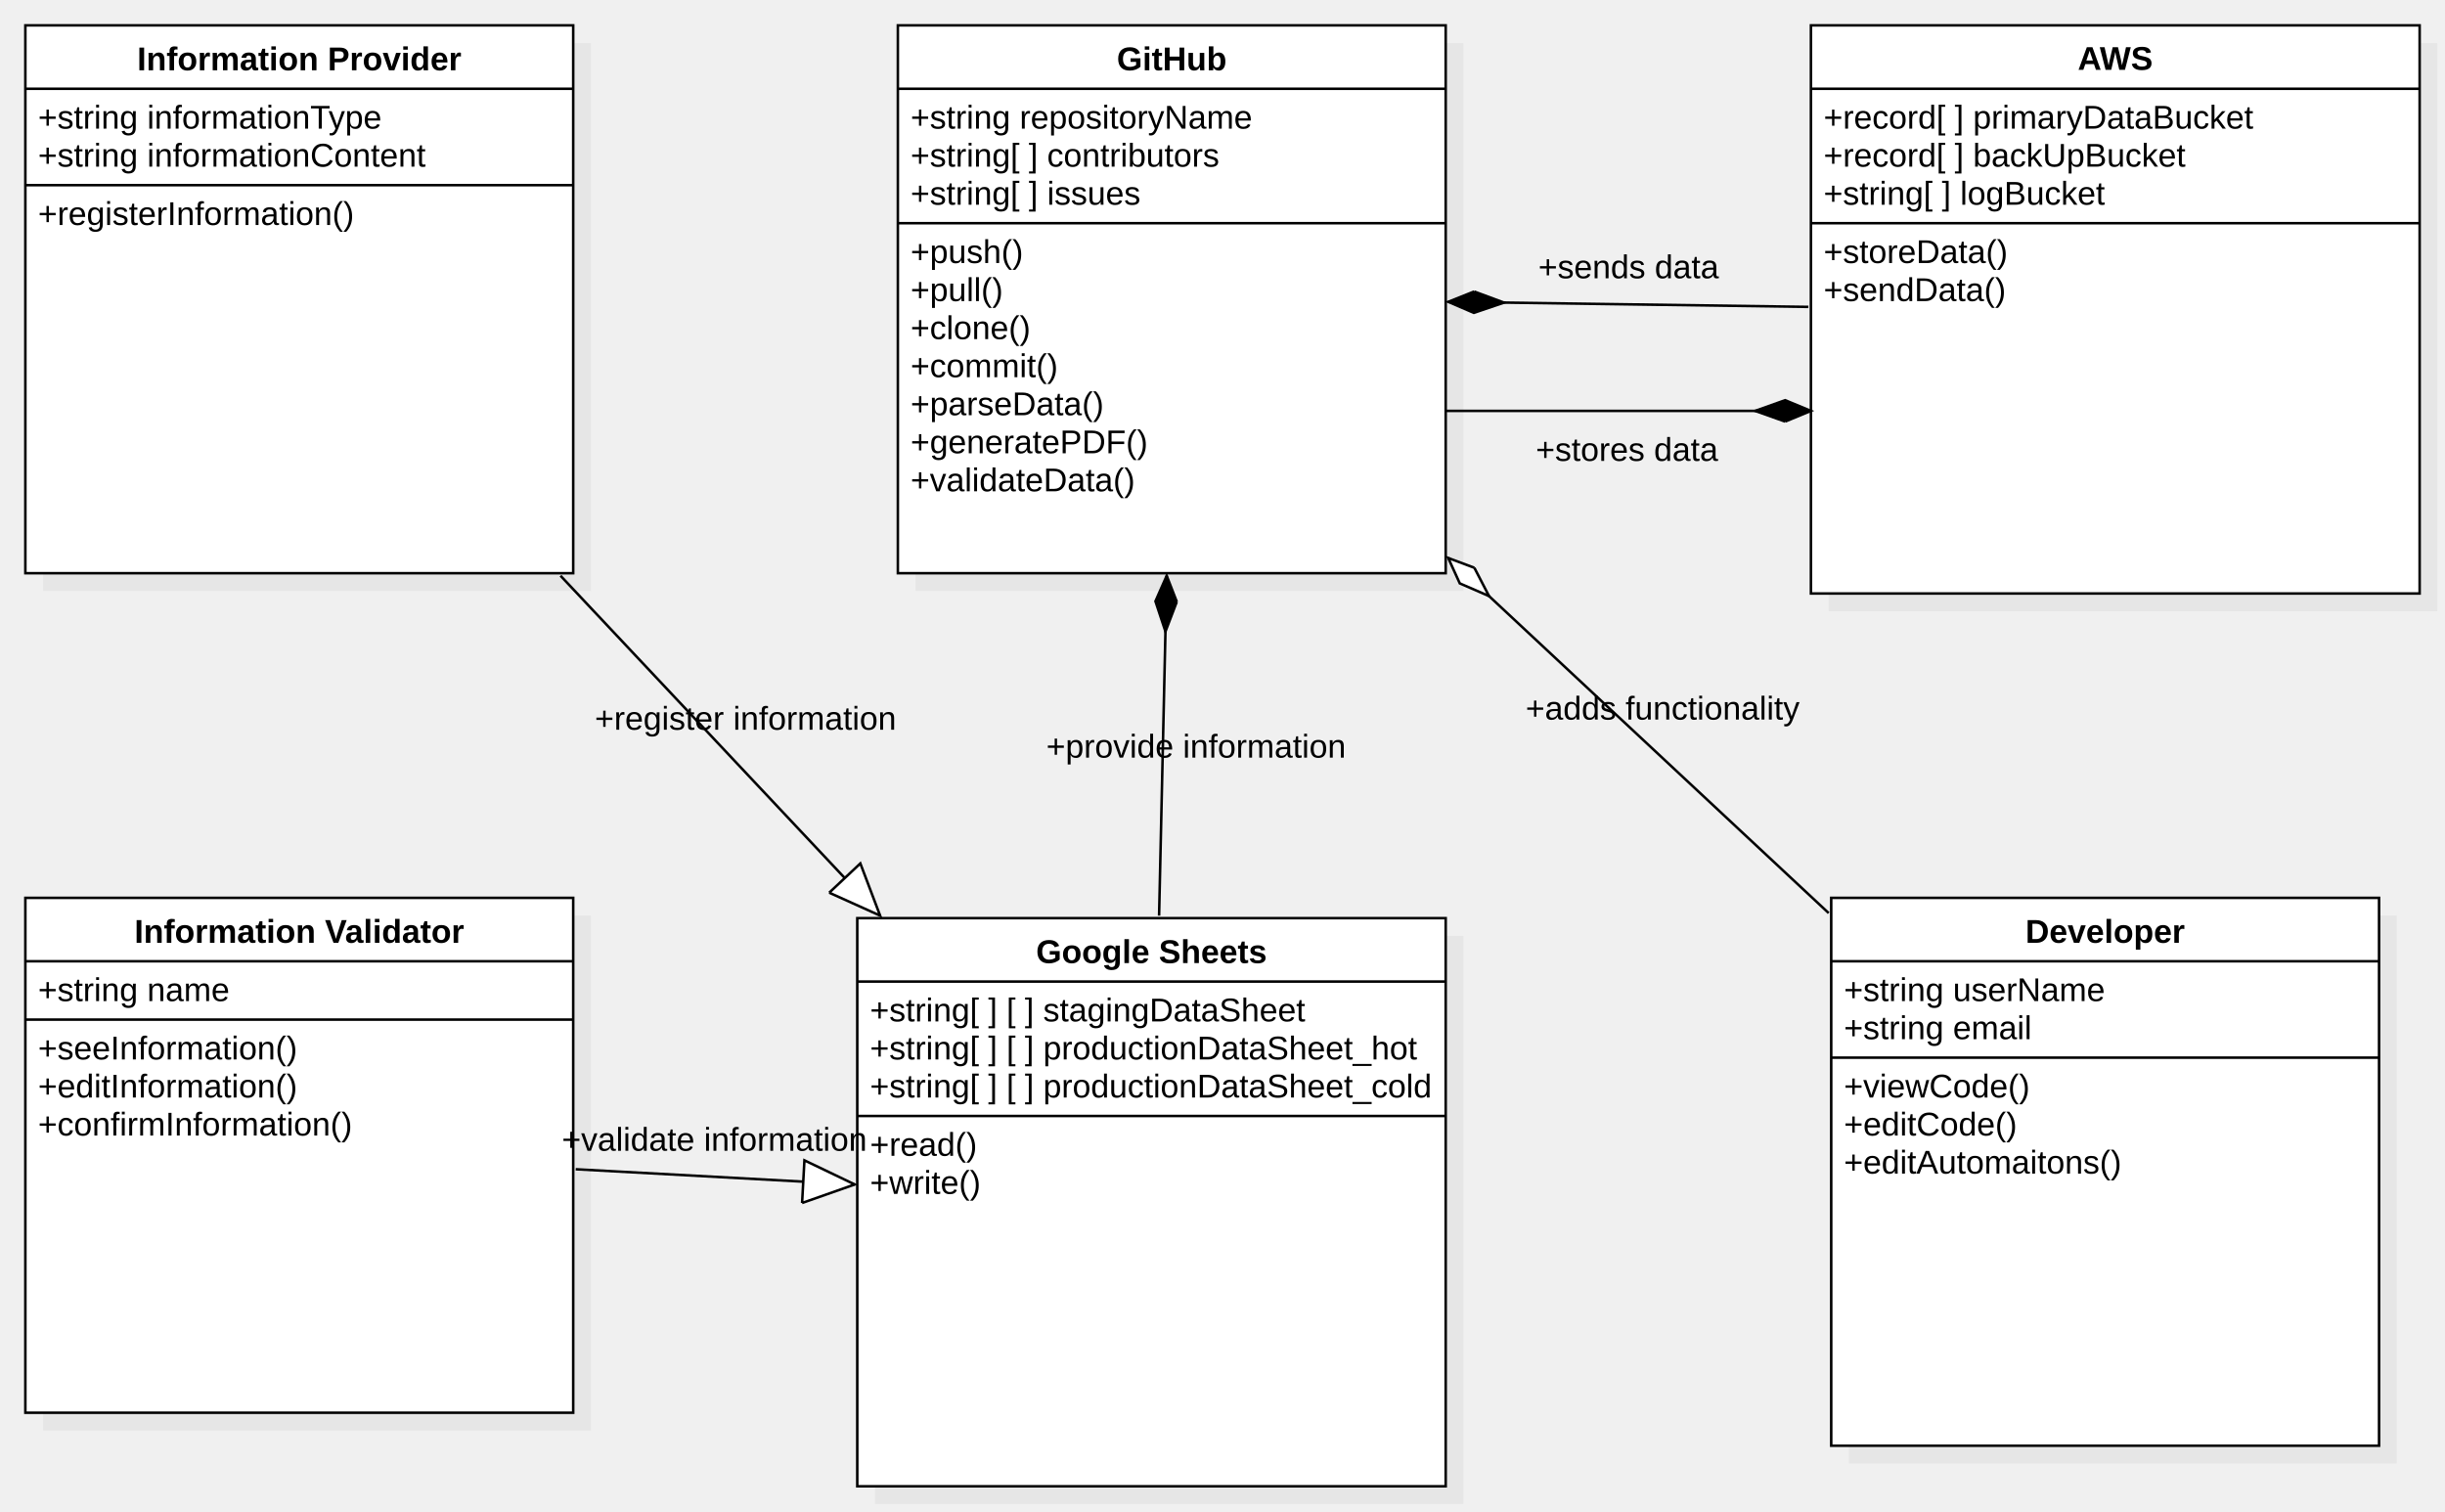
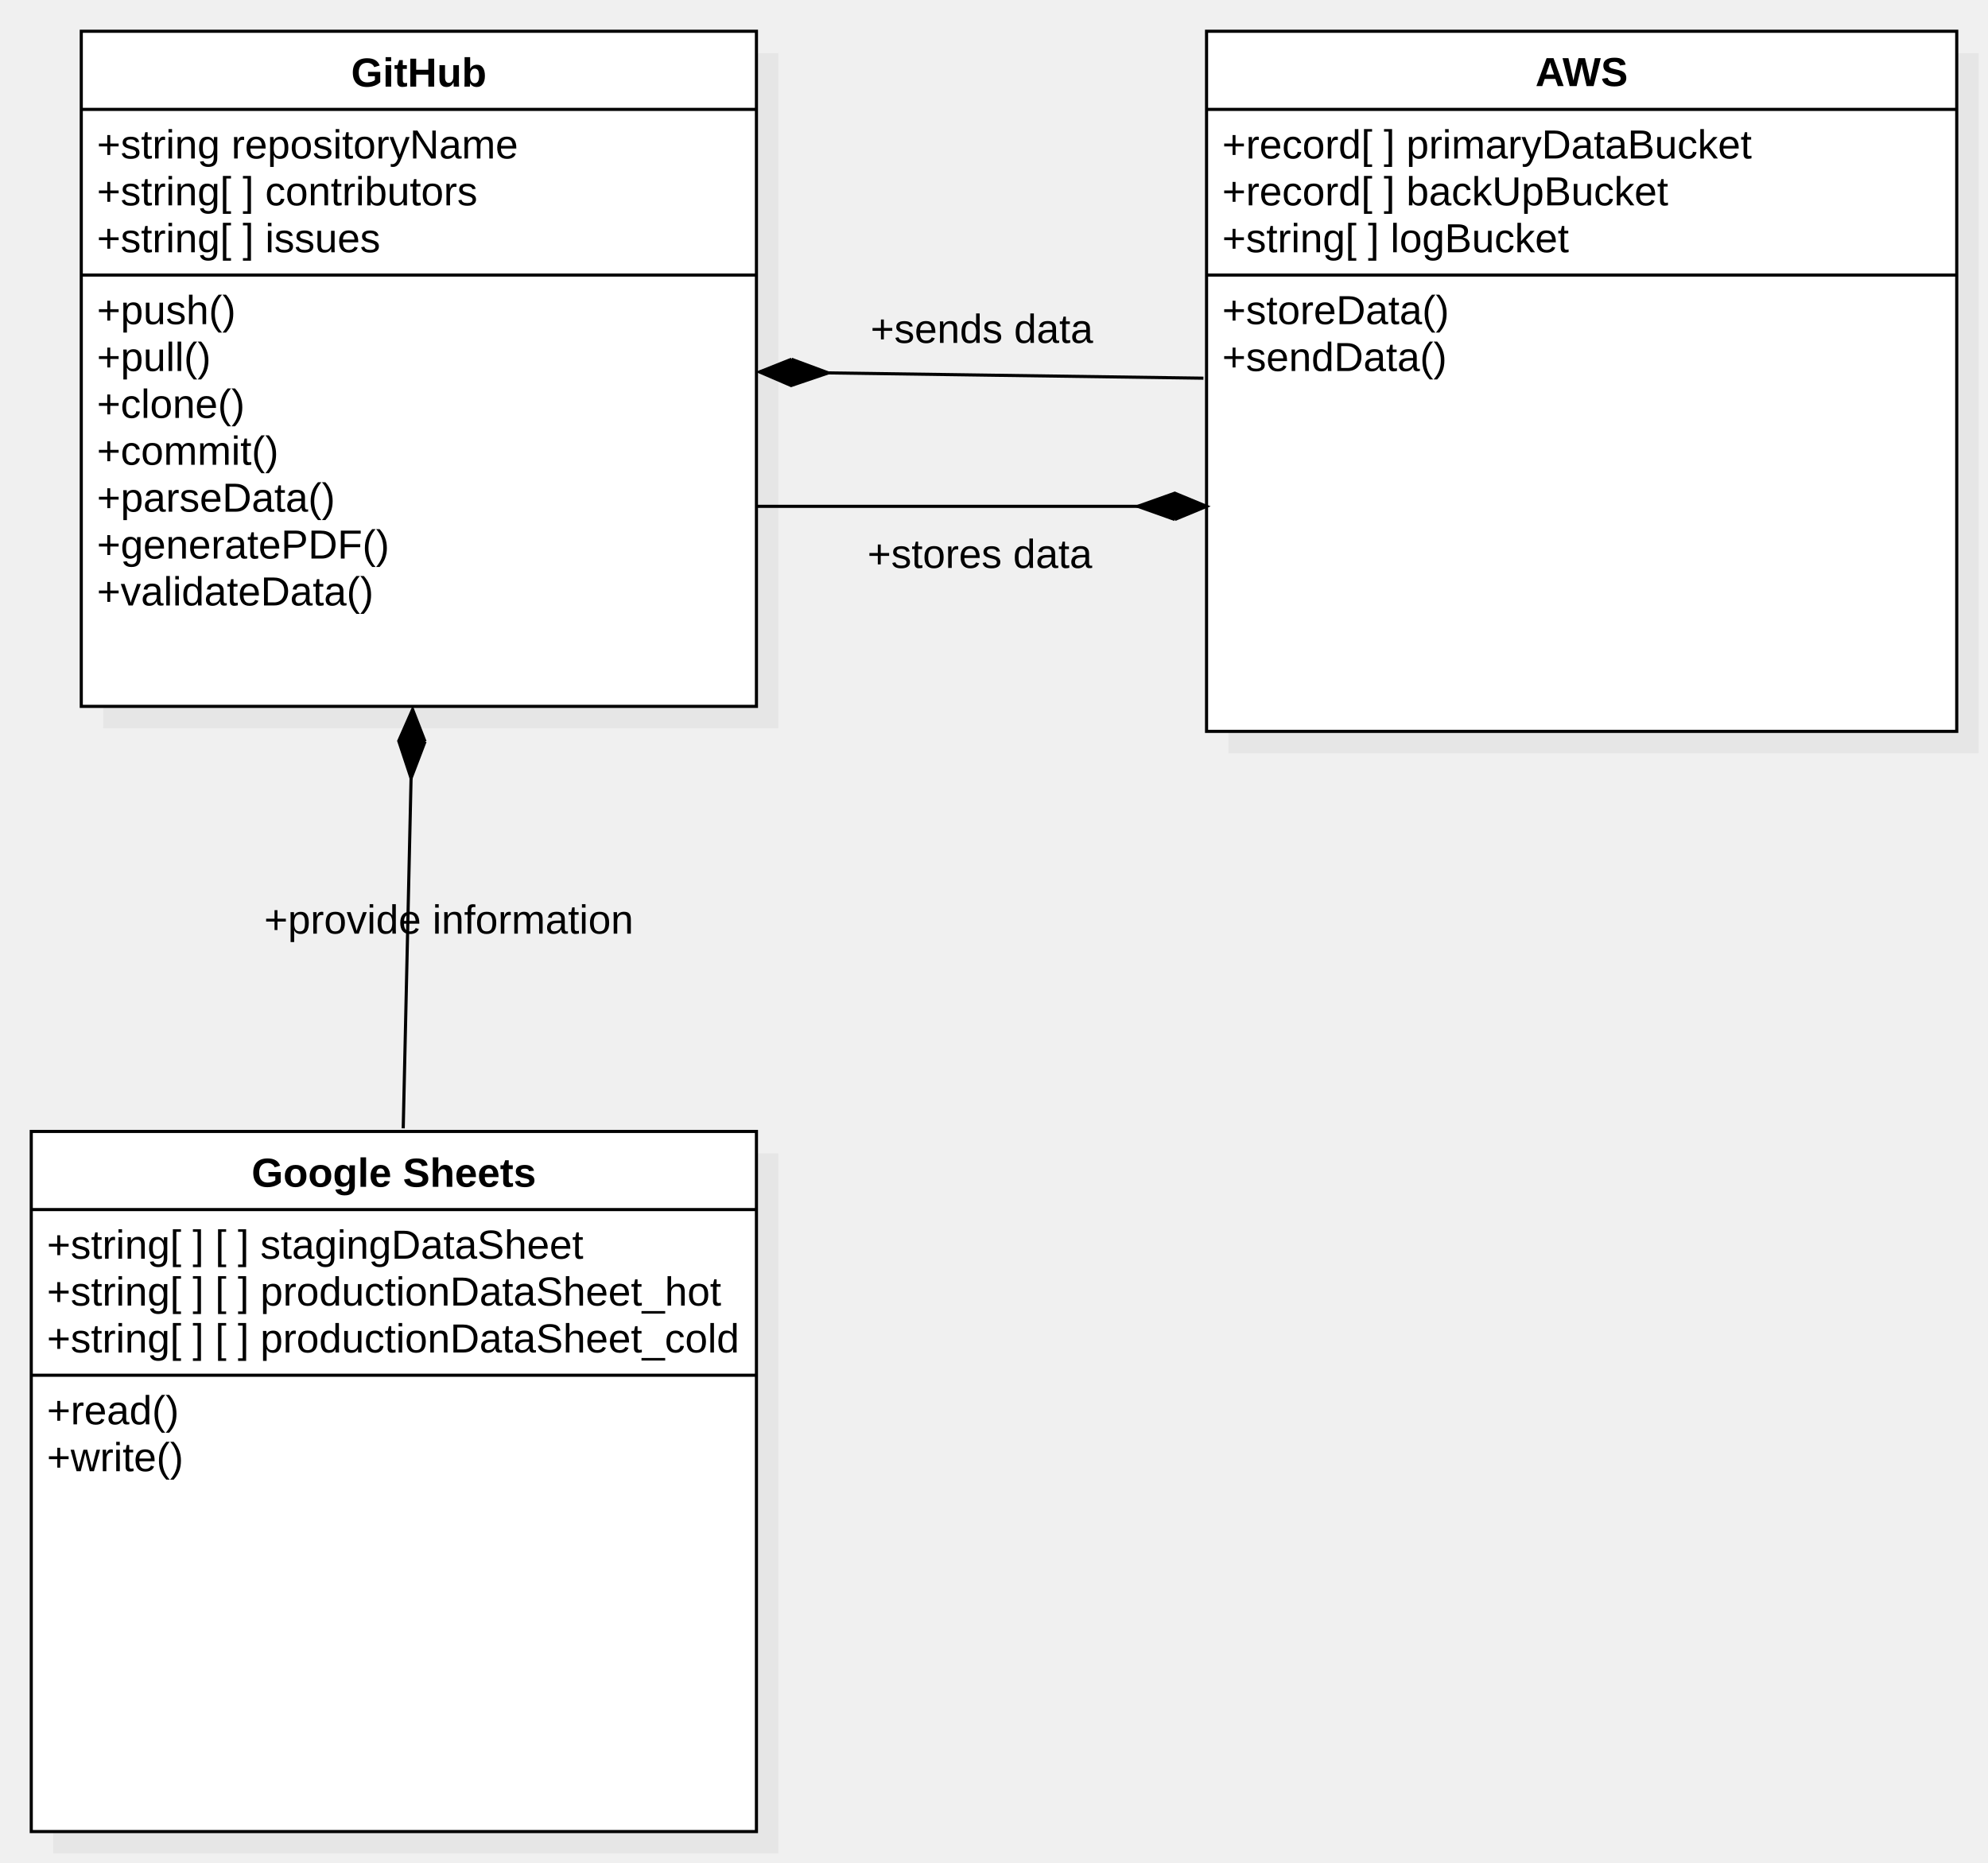
- <svg xmlns="http://www.w3.org/2000/svg" version="1.1" width="964" height="596">
+ <svg xmlns="http://www.w3.org/2000/svg" version="1.1" width="636" height="596">
  <defs />
  <g>
-     <g transform="translate(-118,-278) scale(1,1)">
+     <g transform="translate(-446,-278) scale(1,1)">
      <rect fill="#C0C0C0" stroke="none" x="479" y="295" width="216" height="216" opacity="0.2" />
    </g>
-     <g transform="translate(-118,-278) scale(1,1)">
+     <g transform="translate(-446,-278) scale(1,1)">
      <rect fill="#ffffff" stroke="none" x="472" y="288" width="216" height="216" />
    </g>
-     <g transform="translate(-118,-278) scale(1,1)">
+     <g transform="translate(-446,-278) scale(1,1)">
      <path fill="none" stroke="#000000" d="M 472 288 L 688 288 L 688 504 L 472 504 L 472 288 Z Z" stroke-miterlimit="10" />
    </g>
-     <g transform="translate(-118,-278) scale(1,1)">
+     <g transform="translate(-446,-278) scale(1,1)">
      <path fill="none" stroke="#000000" d="M 472 313 L 688 313" stroke-miterlimit="10" />
    </g>
-     <g transform="translate(-118,-278) scale(1,1)">
+     <g transform="translate(-446,-278) scale(1,1)">
      <path fill="none" stroke="#000000" d="M 472 366 L 688 366" stroke-miterlimit="10" />
    </g>
-     <g transform="translate(-118,-278) scale(1,1)">
+     <g transform="translate(-446,-278) scale(1,1)">
      <g>
        <path fill="none" stroke="none" />
        <text fill="#000000" stroke="none" font-family="Arial" font-size="13px" font-style="normal" font-weight="bold" text-decoration="none" x="558.339" y="305.71">GitHub</text>
      </g>
    </g>
-     <g transform="translate(-118,-278) scale(1,1)">
+     <g transform="translate(-446,-278) scale(1,1)">
      <g>
        <path fill="none" stroke="none" />
        <text fill="#000000" stroke="none" font-family="Arial" font-size="13px" font-style="normal" font-weight="normal" text-decoration="none" x="477" y="328.71">+string repositoryName</text>
      </g>
    </g>
-     <g transform="translate(-118,-278) scale(1,1)">
+     <g transform="translate(-446,-278) scale(1,1)">
      <g>
        <path fill="none" stroke="none" />
        <text fill="#000000" stroke="none" font-family="Arial" font-size="13px" font-style="normal" font-weight="normal" text-decoration="none" x="477" y="343.71">+string[ ] contributors</text>
      </g>
    </g>
-     <g transform="translate(-118,-278) scale(1,1)">
+     <g transform="translate(-446,-278) scale(1,1)">
      <g>
        <path fill="none" stroke="none" />
        <text fill="#000000" stroke="none" font-family="Arial" font-size="13px" font-style="normal" font-weight="normal" text-decoration="none" x="477" y="358.71">+string[ ] issues</text>
      </g>
    </g>
-     <g transform="translate(-118,-278) scale(1,1)">
+     <g transform="translate(-446,-278) scale(1,1)">
      <g>
        <path fill="none" stroke="none" />
        <text fill="#000000" stroke="none" font-family="Arial" font-size="13px" font-style="normal" font-weight="normal" text-decoration="none" x="477" y="381.71">+push()</text>
      </g>
    </g>
-     <g transform="translate(-118,-278) scale(1,1)">
+     <g transform="translate(-446,-278) scale(1,1)">
      <g>
        <path fill="none" stroke="none" />
        <text fill="#000000" stroke="none" font-family="Arial" font-size="13px" font-style="normal" font-weight="normal" text-decoration="none" x="477" y="396.71">+pull()</text>
      </g>
    </g>
-     <g transform="translate(-118,-278) scale(1,1)">
+     <g transform="translate(-446,-278) scale(1,1)">
      <g>
        <path fill="none" stroke="none" />
        <text fill="#000000" stroke="none" font-family="Arial" font-size="13px" font-style="normal" font-weight="normal" text-decoration="none" x="477" y="411.71">+clone()</text>
      </g>
    </g>
-     <g transform="translate(-118,-278) scale(1,1)">
+     <g transform="translate(-446,-278) scale(1,1)">
      <g>
        <path fill="none" stroke="none" />
        <text fill="#000000" stroke="none" font-family="Arial" font-size="13px" font-style="normal" font-weight="normal" text-decoration="none" x="477" y="426.71">+commit()</text>
      </g>
    </g>
-     <g transform="translate(-118,-278) scale(1,1)">
+     <g transform="translate(-446,-278) scale(1,1)">
      <g>
        <path fill="none" stroke="none" />
        <text fill="#000000" stroke="none" font-family="Arial" font-size="13px" font-style="normal" font-weight="normal" text-decoration="none" x="477" y="441.71">+parseData()</text>
      </g>
    </g>
-     <g transform="translate(-118,-278) scale(1,1)">
+     <g transform="translate(-446,-278) scale(1,1)">
      <g>
        <path fill="none" stroke="none" />
        <text fill="#000000" stroke="none" font-family="Arial" font-size="13px" font-style="normal" font-weight="normal" text-decoration="none" x="477" y="456.71">+generatePDF()</text>
      </g>
    </g>
-     <g transform="translate(-118,-278) scale(1,1)">
+     <g transform="translate(-446,-278) scale(1,1)">
      <g>
        <path fill="none" stroke="none" />
        <text fill="#000000" stroke="none" font-family="Arial" font-size="13px" font-style="normal" font-weight="normal" text-decoration="none" x="477" y="471.71">+validateData()</text>
      </g>
    </g>
-     <g transform="translate(-118,-278) scale(1,1)">
+     <g transform="translate(-446,-278) scale(1,1)">
      <rect fill="#C0C0C0" stroke="none" x="839" y="295" width="240" height="224" opacity="0.2" />
    </g>
-     <g transform="translate(-118,-278) scale(1,1)">
+     <g transform="translate(-446,-278) scale(1,1)">
      <rect fill="#ffffff" stroke="none" x="832" y="288" width="240" height="224" />
    </g>
-     <g transform="translate(-118,-278) scale(1,1)">
+     <g transform="translate(-446,-278) scale(1,1)">
      <path fill="none" stroke="#000000" d="M 832 288 L 1072 288 L 1072 512 L 832 512 L 832 288 Z Z" stroke-miterlimit="10" />
    </g>
-     <g transform="translate(-118,-278) scale(1,1)">
+     <g transform="translate(-446,-278) scale(1,1)">
      <path fill="none" stroke="#000000" d="M 832 313 L 1072 313" stroke-miterlimit="10" />
    </g>
-     <g transform="translate(-118,-278) scale(1,1)">
+     <g transform="translate(-446,-278) scale(1,1)">
      <path fill="none" stroke="#000000" d="M 832 366 L 1072 366" stroke-miterlimit="10" />
    </g>
-     <g transform="translate(-118,-278) scale(1,1)">
+     <g transform="translate(-446,-278) scale(1,1)">
      <g>
        <path fill="none" stroke="none" />
        <text fill="#000000" stroke="none" font-family="Arial" font-size="13px" font-style="normal" font-weight="bold" text-decoration="none" x="937.194" y="305.539">AWS</text>
      </g>
    </g>
-     <g transform="translate(-118,-278) scale(1,1)">
+     <g transform="translate(-446,-278) scale(1,1)">
      <g>
        <path fill="none" stroke="none" />
        <text fill="#000000" stroke="none" font-family="Arial" font-size="13px" font-style="normal" font-weight="normal" text-decoration="none" x="837" y="328.71">+record[ ] primaryDataBucket</text>
      </g>
    </g>
-     <g transform="translate(-118,-278) scale(1,1)">
+     <g transform="translate(-446,-278) scale(1,1)">
      <g>
        <path fill="none" stroke="none" />
        <text fill="#000000" stroke="none" font-family="Arial" font-size="13px" font-style="normal" font-weight="normal" text-decoration="none" x="837" y="343.71">+record[ ] backUpBucket</text>
      </g>
    </g>
-     <g transform="translate(-118,-278) scale(1,1)">
+     <g transform="translate(-446,-278) scale(1,1)">
      <g>
        <path fill="none" stroke="none" />
        <text fill="#000000" stroke="none" font-family="Arial" font-size="13px" font-style="normal" font-weight="normal" text-decoration="none" x="837" y="358.71">+string[ ] logBucket</text>
      </g>
    </g>
-     <g transform="translate(-118,-278) scale(1,1)">
+     <g transform="translate(-446,-278) scale(1,1)">
      <g>
        <path fill="none" stroke="none" />
        <text fill="#000000" stroke="none" font-family="Arial" font-size="13px" font-style="normal" font-weight="normal" text-decoration="none" x="837" y="381.71">+storeData()</text>
      </g>
    </g>
-     <g transform="translate(-118,-278) scale(1,1)">
+     <g transform="translate(-446,-278) scale(1,1)">
      <g>
        <path fill="none" stroke="none" />
        <text fill="#000000" stroke="none" font-family="Arial" font-size="13px" font-style="normal" font-weight="normal" text-decoration="none" x="837" y="396.71">+sendData()</text>
      </g>
    </g>
-     <g transform="translate(-118,-278) scale(1,1)">
+     <g transform="translate(-446,-278) scale(1,1)">
      <rect fill="#C0C0C0" stroke="none" x="463" y="647" width="232" height="224" opacity="0.2" />
    </g>
-     <g transform="translate(-118,-278) scale(1,1)">
+     <g transform="translate(-446,-278) scale(1,1)">
      <rect fill="#ffffff" stroke="none" x="456" y="640" width="232" height="224" />
    </g>
-     <g transform="translate(-118,-278) scale(1,1)">
+     <g transform="translate(-446,-278) scale(1,1)">
      <path fill="none" stroke="#000000" d="M 456 640 L 688 640 L 688 864 L 456 864 L 456 640 Z Z" stroke-miterlimit="10" />
    </g>
-     <g transform="translate(-118,-278) scale(1,1)">
+     <g transform="translate(-446,-278) scale(1,1)">
      <path fill="none" stroke="#000000" d="M 456 665 L 688 665" stroke-miterlimit="10" />
    </g>
-     <g transform="translate(-118,-278) scale(1,1)">
+     <g transform="translate(-446,-278) scale(1,1)">
      <path fill="none" stroke="#000000" d="M 456 718 L 688 718" stroke-miterlimit="10" />
    </g>
-     <g transform="translate(-118,-278) scale(1,1)">
+     <g transform="translate(-446,-278) scale(1,1)">
      <g>
        <path fill="none" stroke="none" />
        <text fill="#000000" stroke="none" font-family="Arial" font-size="13px" font-style="normal" font-weight="bold" text-decoration="none" x="526.49" y="657.71">Google Sheets</text>
      </g>
    </g>
-     <g transform="translate(-118,-278) scale(1,1)">
+     <g transform="translate(-446,-278) scale(1,1)">
      <g>
        <path fill="none" stroke="none" />
        <text fill="#000000" stroke="none" font-family="Arial" font-size="13px" font-style="normal" font-weight="normal" text-decoration="none" x="461" y="680.71">+string[ ] [ ] stagingDataSheet</text>
      </g>
    </g>
-     <g transform="translate(-118,-278) scale(1,1)">
+     <g transform="translate(-446,-278) scale(1,1)">
      <g>
        <path fill="none" stroke="none" />
        <text fill="#000000" stroke="none" font-family="Arial" font-size="13px" font-style="normal" font-weight="normal" text-decoration="none" x="461" y="695.71">+string[ ] [ ] productionDataSheet_hot</text>
      </g>
    </g>
-     <g transform="translate(-118,-278) scale(1,1)">
+     <g transform="translate(-446,-278) scale(1,1)">
      <g>
        <path fill="none" stroke="none" />
        <text fill="#000000" stroke="none" font-family="Arial" font-size="13px" font-style="normal" font-weight="normal" text-decoration="none" x="461" y="710.71">+string[ ] [ ] productionDataSheet_cold</text>
      </g>
    </g>
-     <g transform="translate(-118,-278) scale(1,1)">
+     <g transform="translate(-446,-278) scale(1,1)">
      <g>
        <path fill="none" stroke="none" />
        <text fill="#000000" stroke="none" font-family="Arial" font-size="13px" font-style="normal" font-weight="normal" text-decoration="none" x="461" y="733.71">+read()</text>
      </g>
    </g>
-     <g transform="translate(-118,-278) scale(1,1)">
+     <g transform="translate(-446,-278) scale(1,1)">
      <g>
        <path fill="none" stroke="none" />
        <text fill="#000000" stroke="none" font-family="Arial" font-size="13px" font-style="normal" font-weight="normal" text-decoration="none" x="461" y="748.71">+write()</text>
      </g>
    </g>
-     <g transform="translate(-118,-278) scale(1,1)">
-       <rect fill="#C0C0C0" stroke="none" x="847" y="639" width="216" height="216" opacity="0.2" />
-     </g>
-     <g transform="translate(-118,-278) scale(1,1)">
-       <rect fill="#ffffff" stroke="none" x="840" y="632" width="216" height="216" />
-     </g>
-     <g transform="translate(-118,-278) scale(1,1)">
-       <path fill="none" stroke="#000000" d="M 840 632 L 1056 632 L 1056 848 L 840 848 L 840 632 Z Z" stroke-miterlimit="10" />
-     </g>
-     <g transform="translate(-118,-278) scale(1,1)">
-       <path fill="none" stroke="#000000" d="M 840 657 L 1056 657" stroke-miterlimit="10" />
-     </g>
-     <g transform="translate(-118,-278) scale(1,1)">
-       <path fill="none" stroke="#000000" d="M 840 695 L 1056 695" stroke-miterlimit="10" />
-     </g>
-     <g transform="translate(-118,-278) scale(1,1)">
-       <g>
-         <path fill="none" stroke="none" />
-         <text fill="#000000" stroke="none" font-family="Arial" font-size="13px" font-style="normal" font-weight="bold" text-decoration="none" x="916.57" y="649.71">Developer</text>
-       </g>
-     </g>
-     <g transform="translate(-118,-278) scale(1,1)">
-       <g>
-         <path fill="none" stroke="none" />
-         <text fill="#000000" stroke="none" font-family="Arial" font-size="13px" font-style="normal" font-weight="normal" text-decoration="none" x="845" y="672.71">+string userName</text>
-       </g>
-     </g>
-     <g transform="translate(-118,-278) scale(1,1)">
-       <g>
-         <path fill="none" stroke="none" />
-         <text fill="#000000" stroke="none" font-family="Arial" font-size="13px" font-style="normal" font-weight="normal" text-decoration="none" x="845" y="687.71">+string email</text>
-       </g>
-     </g>
-     <g transform="translate(-118,-278) scale(1,1)">
-       <g>
-         <path fill="none" stroke="none" />
-         <text fill="#000000" stroke="none" font-family="Arial" font-size="13px" font-style="normal" font-weight="normal" text-decoration="none" x="845" y="710.71">+viewCode()</text>
-       </g>
-     </g>
-     <g transform="translate(-118,-278) scale(1,1)">
-       <g>
-         <path fill="none" stroke="none" />
-         <text fill="#000000" stroke="none" font-family="Arial" font-size="13px" font-style="normal" font-weight="normal" text-decoration="none" x="845" y="725.71">+editCode()</text>
-       </g>
-     </g>
-     <g transform="translate(-118,-278) scale(1,1)">
-       <g>
-         <path fill="none" stroke="none" />
-         <text fill="#000000" stroke="none" font-family="Arial" font-size="13px" font-style="normal" font-weight="normal" text-decoration="none" x="845" y="740.71">+editAutomaitons()</text>
-       </g>
-     </g>
-     <g transform="translate(-118,-278) scale(1,1)">
-       <path fill="none" stroke="#000000" d="M 689 498 L 839 638" stroke-miterlimit="10" />
-     </g>
-     <g transform="translate(-118,-278) scale(1,1)">
-       <path fill="#FFFFFF" stroke="none" d="M 699.302 501.857 L 689 498 L 693.557 508.012 L 705.083 513.011" />
-     </g>
-     <g transform="translate(-118,-278) scale(1,1)">
-       <path fill="none" stroke="#000000" d="M 699.302 501.857 L 689 498 L 693.557 508.012 L 705.083 513.011 L 699.302 501.857" stroke-miterlimit="10" />
-     </g>
-     <g transform="translate(-118,-278) scale(1,1)">
-       <g>
-         <path fill="none" stroke="none" />
-         <text fill="#000000" stroke="none" font-family="Arial" font-size="13px" font-style="normal" font-weight="normal" text-decoration="none" x="719.5" y="561.71">+adds functionality</text>
-       </g>
-     </g>
-     <g transform="translate(-118,-278) scale(1,1)">
+     <g transform="translate(-446,-278) scale(1,1)">
      <path fill="none" stroke="#000000" d="M 689 397 L 831 399" stroke-miterlimit="10" />
    </g>
-     <g transform="translate(-118,-278) scale(1,1)">
+     <g transform="translate(-446,-278) scale(1,1)">
      <path fill="#000000" stroke="none" d="M 699.221 392.934 L 689 397 L 699.102 401.352 L 710.998 397.31" />
    </g>
-     <g transform="translate(-118,-278) scale(1,1)">
+     <g transform="translate(-446,-278) scale(1,1)">
      <path fill="none" stroke="#000000" d="M 699.221 392.934 L 689 397 L 699.102 401.352 L 710.998 397.31 L 699.221 392.934" stroke-miterlimit="10" />
    </g>
-     <g transform="translate(-118,-278) scale(1,1)">
+     <g transform="translate(-446,-278) scale(1,1)">
      <g>
        <path fill="none" stroke="none" />
        <text fill="#000000" stroke="none" font-family="Arial" font-size="13px" font-style="normal" font-weight="normal" text-decoration="none" x="724.5" y="387.71">+sends data</text>
      </g>
    </g>
-     <g transform="translate(-118,-278) scale(1,1)">
+     <g transform="translate(-446,-278) scale(1,1)">
      <path fill="none" stroke="#000000" d="M 832 440 L 688 440" stroke-miterlimit="10" />
    </g>
-     <g transform="translate(-118,-278) scale(1,1)">
+     <g transform="translate(-446,-278) scale(1,1)">
      <path fill="#000000" stroke="none" d="M 821.837 444.21 L 832 440 L 821.837 435.79 L 810 440" />
    </g>
-     <g transform="translate(-118,-278) scale(1,1)">
+     <g transform="translate(-446,-278) scale(1,1)">
      <path fill="none" stroke="#000000" d="M 821.837 444.21 L 832 440 L 821.837 435.79 L 810 440 L 821.837 444.21" stroke-miterlimit="10" />
    </g>
-     <g transform="translate(-118,-278) scale(1,1)">
+     <g transform="translate(-446,-278) scale(1,1)">
      <g>
        <path fill="none" stroke="none" />
        <text fill="#000000" stroke="none" font-family="Arial" font-size="13px" font-style="normal" font-weight="normal" text-decoration="none" x="723.5" y="459.71">+stores data</text>
      </g>
    </g>
-     <g transform="translate(-118,-278) scale(1,1)">
+     <g transform="translate(-446,-278) scale(1,1)">
      <path fill="none" stroke="#000000" d="M 578 505 L 575 639" stroke-miterlimit="10" />
    </g>
-     <g transform="translate(-118,-278) scale(1,1)">
+     <g transform="translate(-446,-278) scale(1,1)">
      <path fill="#000000" stroke="none" d="M 581.981 515.254 L 578 505 L 573.564 515.066 L 577.508 526.994" />
    </g>
-     <g transform="translate(-118,-278) scale(1,1)">
+     <g transform="translate(-446,-278) scale(1,1)">
      <path fill="none" stroke="#000000" d="M 581.981 515.254 L 578 505 L 573.564 515.066 L 577.508 526.994 L 581.981 515.254" stroke-miterlimit="10" />
    </g>
-     <g transform="translate(-118,-278) scale(1,1)">
+     <g transform="translate(-446,-278) scale(1,1)">
      <g>
        <path fill="none" stroke="none" />
        <text fill="#000000" stroke="none" font-family="Arial" font-size="13px" font-style="normal" font-weight="normal" text-decoration="none" x="530.5" y="576.71">+provide information</text>
-       </g>
-     </g>
-     <g transform="translate(-118,-278) scale(1,1)">
-       <rect fill="#C0C0C0" stroke="none" x="135" y="295" width="216" height="216" opacity="0.2" />
-     </g>
-     <g transform="translate(-118,-278) scale(1,1)">
-       <rect fill="#ffffff" stroke="none" x="128" y="288" width="216" height="216" />
-     </g>
-     <g transform="translate(-118,-278) scale(1,1)">
-       <path fill="none" stroke="#000000" d="M 128 288 L 344 288 L 344 504 L 128 504 L 128 288 Z Z" stroke-miterlimit="10" />
-     </g>
-     <g transform="translate(-118,-278) scale(1,1)">
-       <path fill="none" stroke="#000000" d="M 128 313 L 344 313" stroke-miterlimit="10" />
-     </g>
-     <g transform="translate(-118,-278) scale(1,1)">
-       <path fill="none" stroke="#000000" d="M 128 351 L 344 351" stroke-miterlimit="10" />
-     </g>
-     <g transform="translate(-118,-278) scale(1,1)">
-       <g>
-         <path fill="none" stroke="none" />
-         <text fill="#000000" stroke="none" font-family="Arial" font-size="13px" font-style="normal" font-weight="bold" text-decoration="none" x="172.076" y="305.71">Information Provider</text>
-       </g>
-     </g>
-     <g transform="translate(-118,-278) scale(1,1)">
-       <g>
-         <path fill="none" stroke="none" />
-         <text fill="#000000" stroke="none" font-family="Arial" font-size="13px" font-style="normal" font-weight="normal" text-decoration="none" x="133" y="328.71">+string informationType</text>
-       </g>
-     </g>
-     <g transform="translate(-118,-278) scale(1,1)">
-       <g>
-         <path fill="none" stroke="none" />
-         <text fill="#000000" stroke="none" font-family="Arial" font-size="13px" font-style="normal" font-weight="normal" text-decoration="none" x="133" y="343.71">+string informationContent</text>
-       </g>
-     </g>
-     <g transform="translate(-118,-278) scale(1,1)">
-       <g>
-         <path fill="none" stroke="none" />
-         <text fill="#000000" stroke="none" font-family="Arial" font-size="13px" font-style="normal" font-weight="normal" text-decoration="none" x="133" y="366.71">+registerInformation()</text>
-       </g>
-     </g>
-     <g transform="translate(-118,-278) scale(1,1)">
-       <rect fill="#C0C0C0" stroke="none" x="135" y="639" width="216" height="203" opacity="0.2" />
-     </g>
-     <g transform="translate(-118,-278) scale(1,1)">
-       <rect fill="#ffffff" stroke="none" x="128" y="632" width="216" height="203" />
-     </g>
-     <g transform="translate(-118,-278) scale(1,1)">
-       <path fill="none" stroke="#000000" d="M 128 632 L 344 632 L 344 835 L 128 835 L 128 632 Z Z" stroke-miterlimit="10" />
-     </g>
-     <g transform="translate(-118,-278) scale(1,1)">
-       <path fill="none" stroke="#000000" d="M 128 657 L 344 657" stroke-miterlimit="10" />
-     </g>
-     <g transform="translate(-118,-278) scale(1,1)">
-       <path fill="none" stroke="#000000" d="M 128 680 L 344 680" stroke-miterlimit="10" />
-     </g>
-     <g transform="translate(-118,-278) scale(1,1)">
-       <g>
-         <path fill="none" stroke="none" />
-         <text fill="#000000" stroke="none" font-family="Arial" font-size="13px" font-style="normal" font-weight="bold" text-decoration="none" x="170.994" y="649.71">Information Validator</text>
-       </g>
-     </g>
-     <g transform="translate(-118,-278) scale(1,1)">
-       <g>
-         <path fill="none" stroke="none" />
-         <text fill="#000000" stroke="none" font-family="Arial" font-size="13px" font-style="normal" font-weight="normal" text-decoration="none" x="133" y="672.71">+string name</text>
-       </g>
-     </g>
-     <g transform="translate(-118,-278) scale(1,1)">
-       <g>
-         <path fill="none" stroke="none" />
-         <text fill="#000000" stroke="none" font-family="Arial" font-size="13px" font-style="normal" font-weight="normal" text-decoration="none" x="133" y="695.71">+seeInformation()</text>
-       </g>
-     </g>
-     <g transform="translate(-118,-278) scale(1,1)">
-       <g>
-         <path fill="none" stroke="none" />
-         <text fill="#000000" stroke="none" font-family="Arial" font-size="13px" font-style="normal" font-weight="normal" text-decoration="none" x="133" y="710.71">+editInformation()</text>
-       </g>
-     </g>
-     <g transform="translate(-118,-278) scale(1,1)">
-       <g>
-         <path fill="none" stroke="none" />
-         <text fill="#000000" stroke="none" font-family="Arial" font-size="13px" font-style="normal" font-weight="normal" text-decoration="none" x="133" y="725.71">+confirmInformation()</text>
-       </g>
-     </g>
-     <g transform="translate(-118,-278) scale(1,1)">
-       <path fill="none" stroke="#000000" d="M 345 739 L 455 745" stroke-miterlimit="10" />
-     </g>
-     <g transform="translate(-118,-278) scale(1,1)">
-       <path fill="#FFFFFF" stroke="none" d="M 434.246 752.3 L 455 745 L 435.163 735.486" />
-     </g>
-     <g transform="translate(-118,-278) scale(1,1)">
-       <path fill="none" stroke="#000000" d="M 434.246 752.3 L 455 745 L 435.163 735.486 L 434.246 752.3" stroke-miterlimit="10" />
-     </g>
-     <g transform="translate(-118,-278) scale(1,1)">
-       <g>
-         <path fill="none" stroke="none" />
-         <text fill="#000000" stroke="none" font-family="Arial" font-size="13px" font-style="normal" font-weight="normal" text-decoration="none" x="339.5" y="731.71">+validate information</text>
-       </g>
-     </g>
-     <g transform="translate(-118,-278) scale(1,1)">
-       <path fill="none" stroke="#000000" d="M 339 505 L 465 639" stroke-miterlimit="10" />
-     </g>
-     <g transform="translate(-118,-278) scale(1,1)">
-       <path fill="#FFFFFF" stroke="none" d="M 444.943 629.96 L 465 639 L 457.21 618.425" />
-     </g>
-     <g transform="translate(-118,-278) scale(1,1)">
-       <path fill="none" stroke="#000000" d="M 444.943 629.96 L 465 639 L 457.21 618.425 L 444.943 629.96" stroke-miterlimit="10" />
-     </g>
-     <g transform="translate(-118,-278) scale(1,1)">
-       <g>
-         <path fill="none" stroke="none" />
-         <text fill="#000000" stroke="none" font-family="Arial" font-size="13px" font-style="normal" font-weight="normal" text-decoration="none" x="352.5" y="565.71">+register information</text>
      </g>
    </g>
  </g>
</svg>
